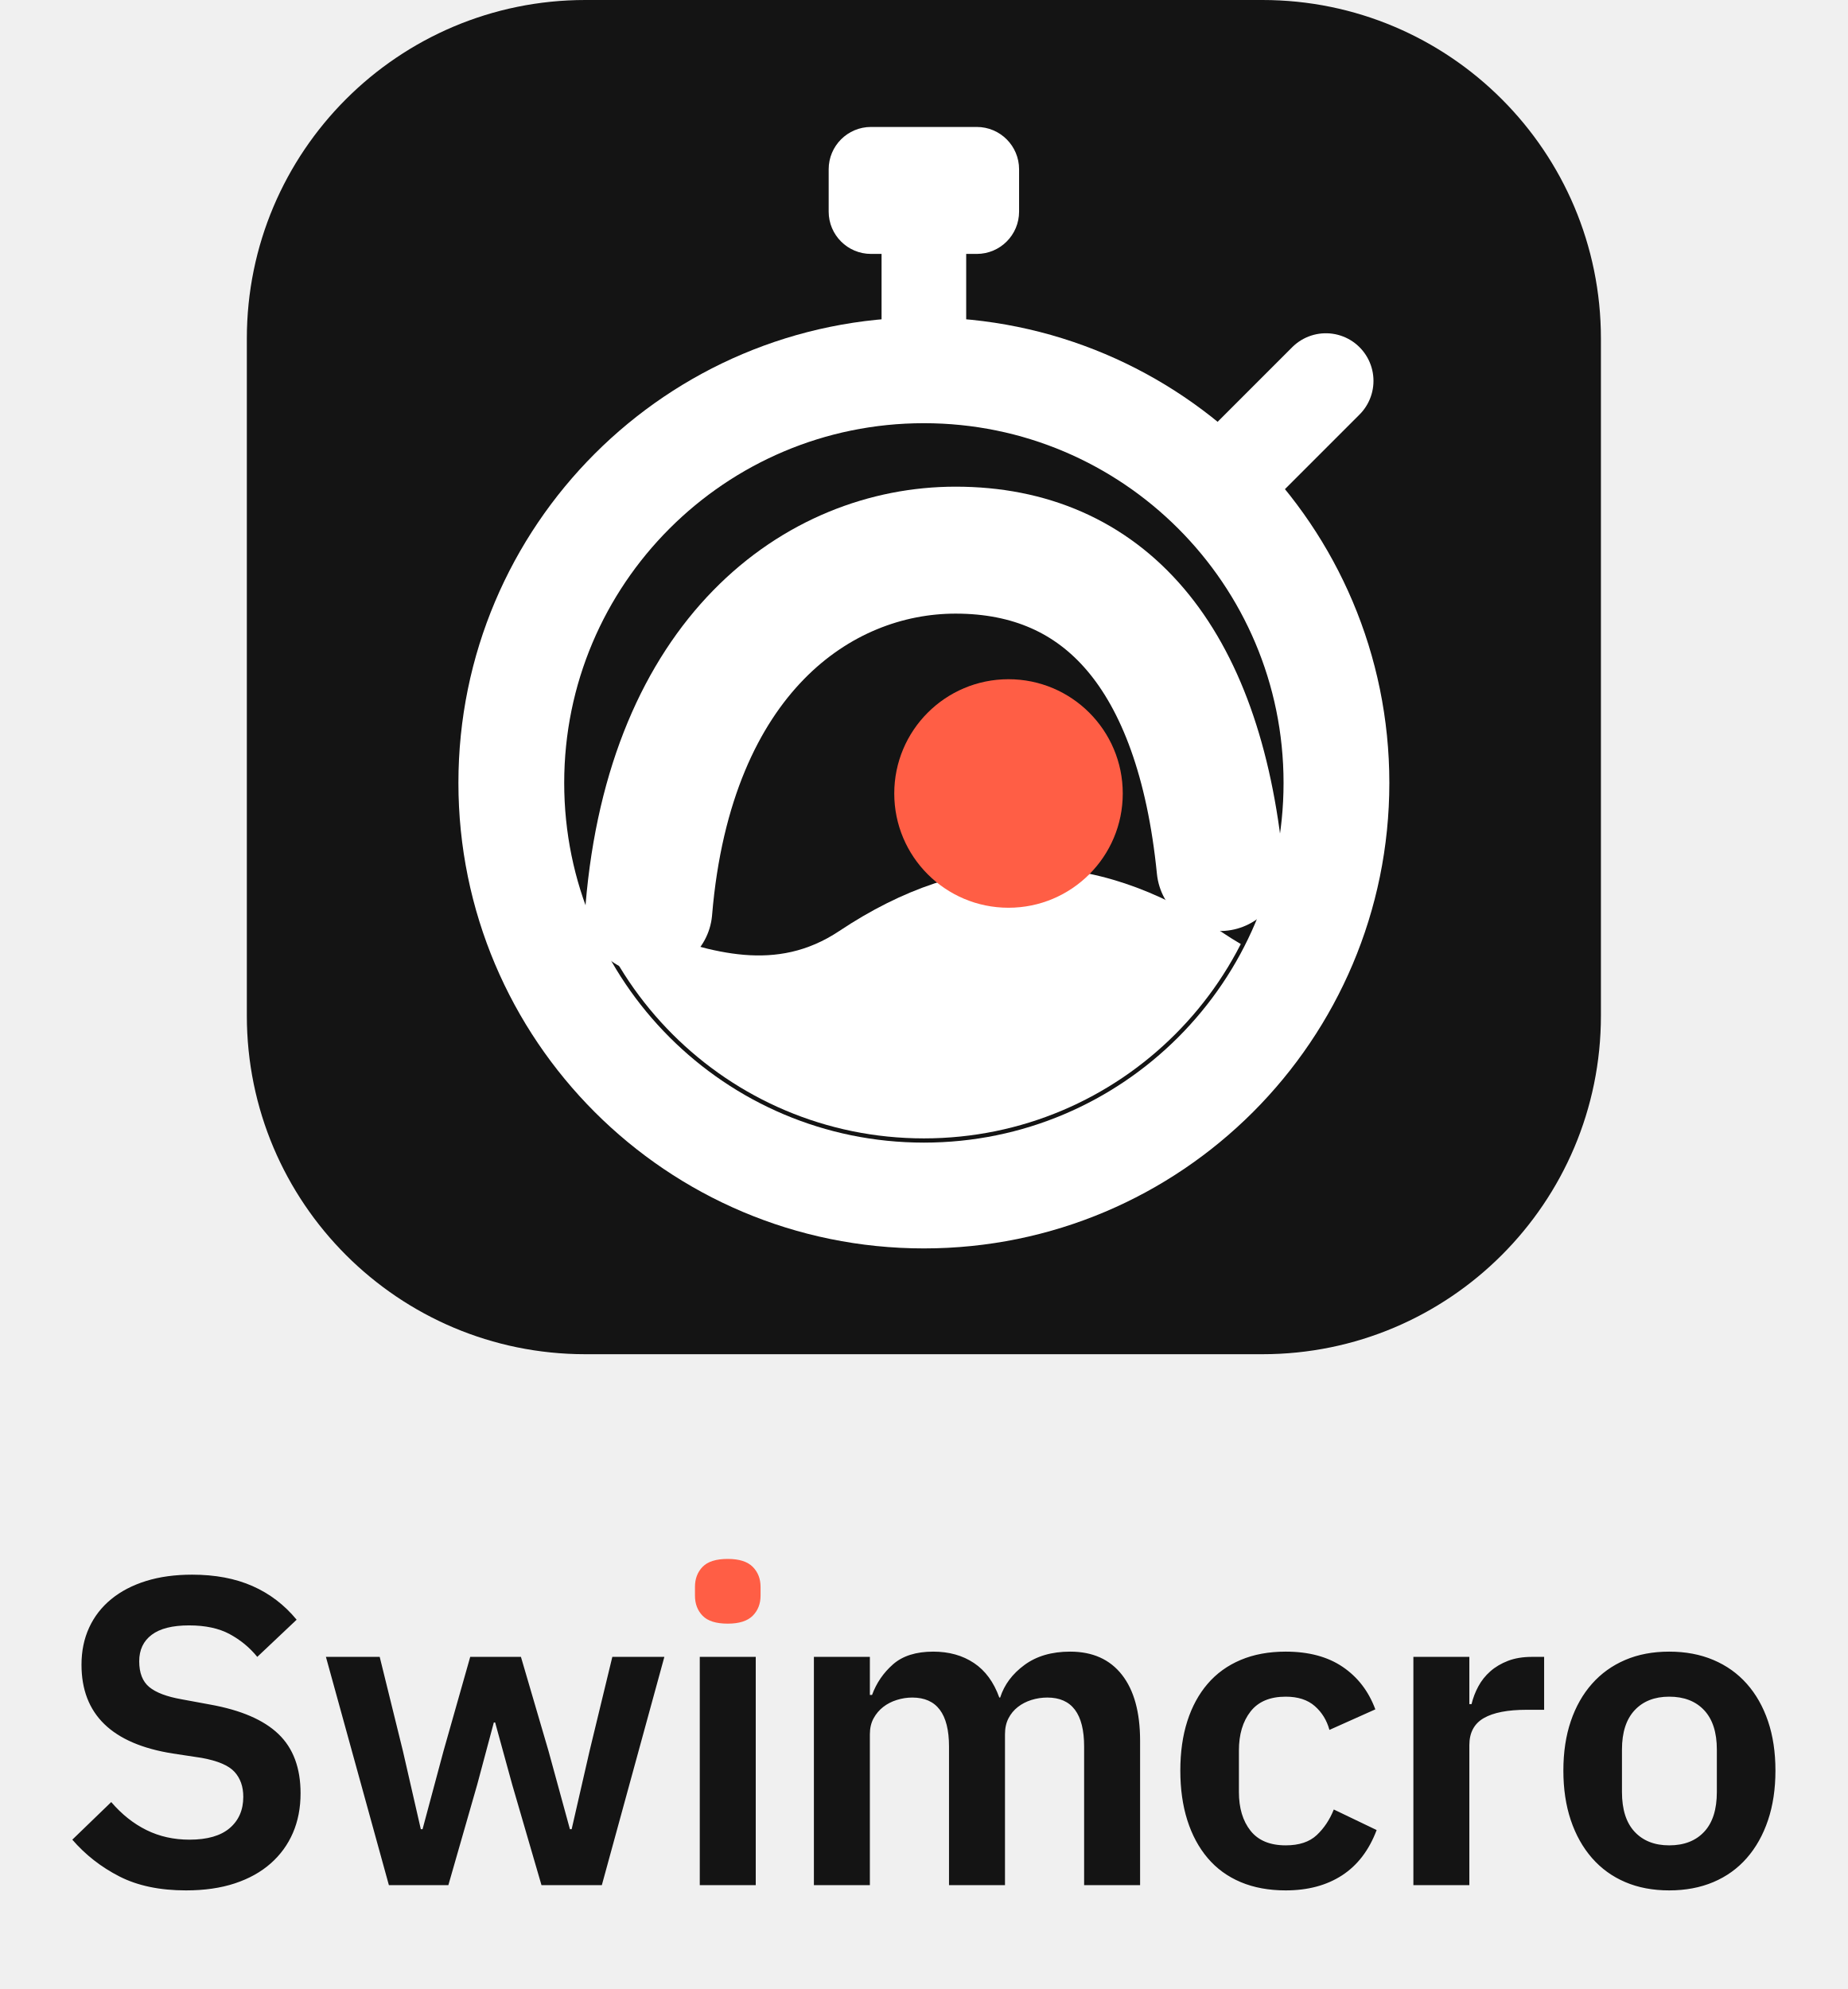
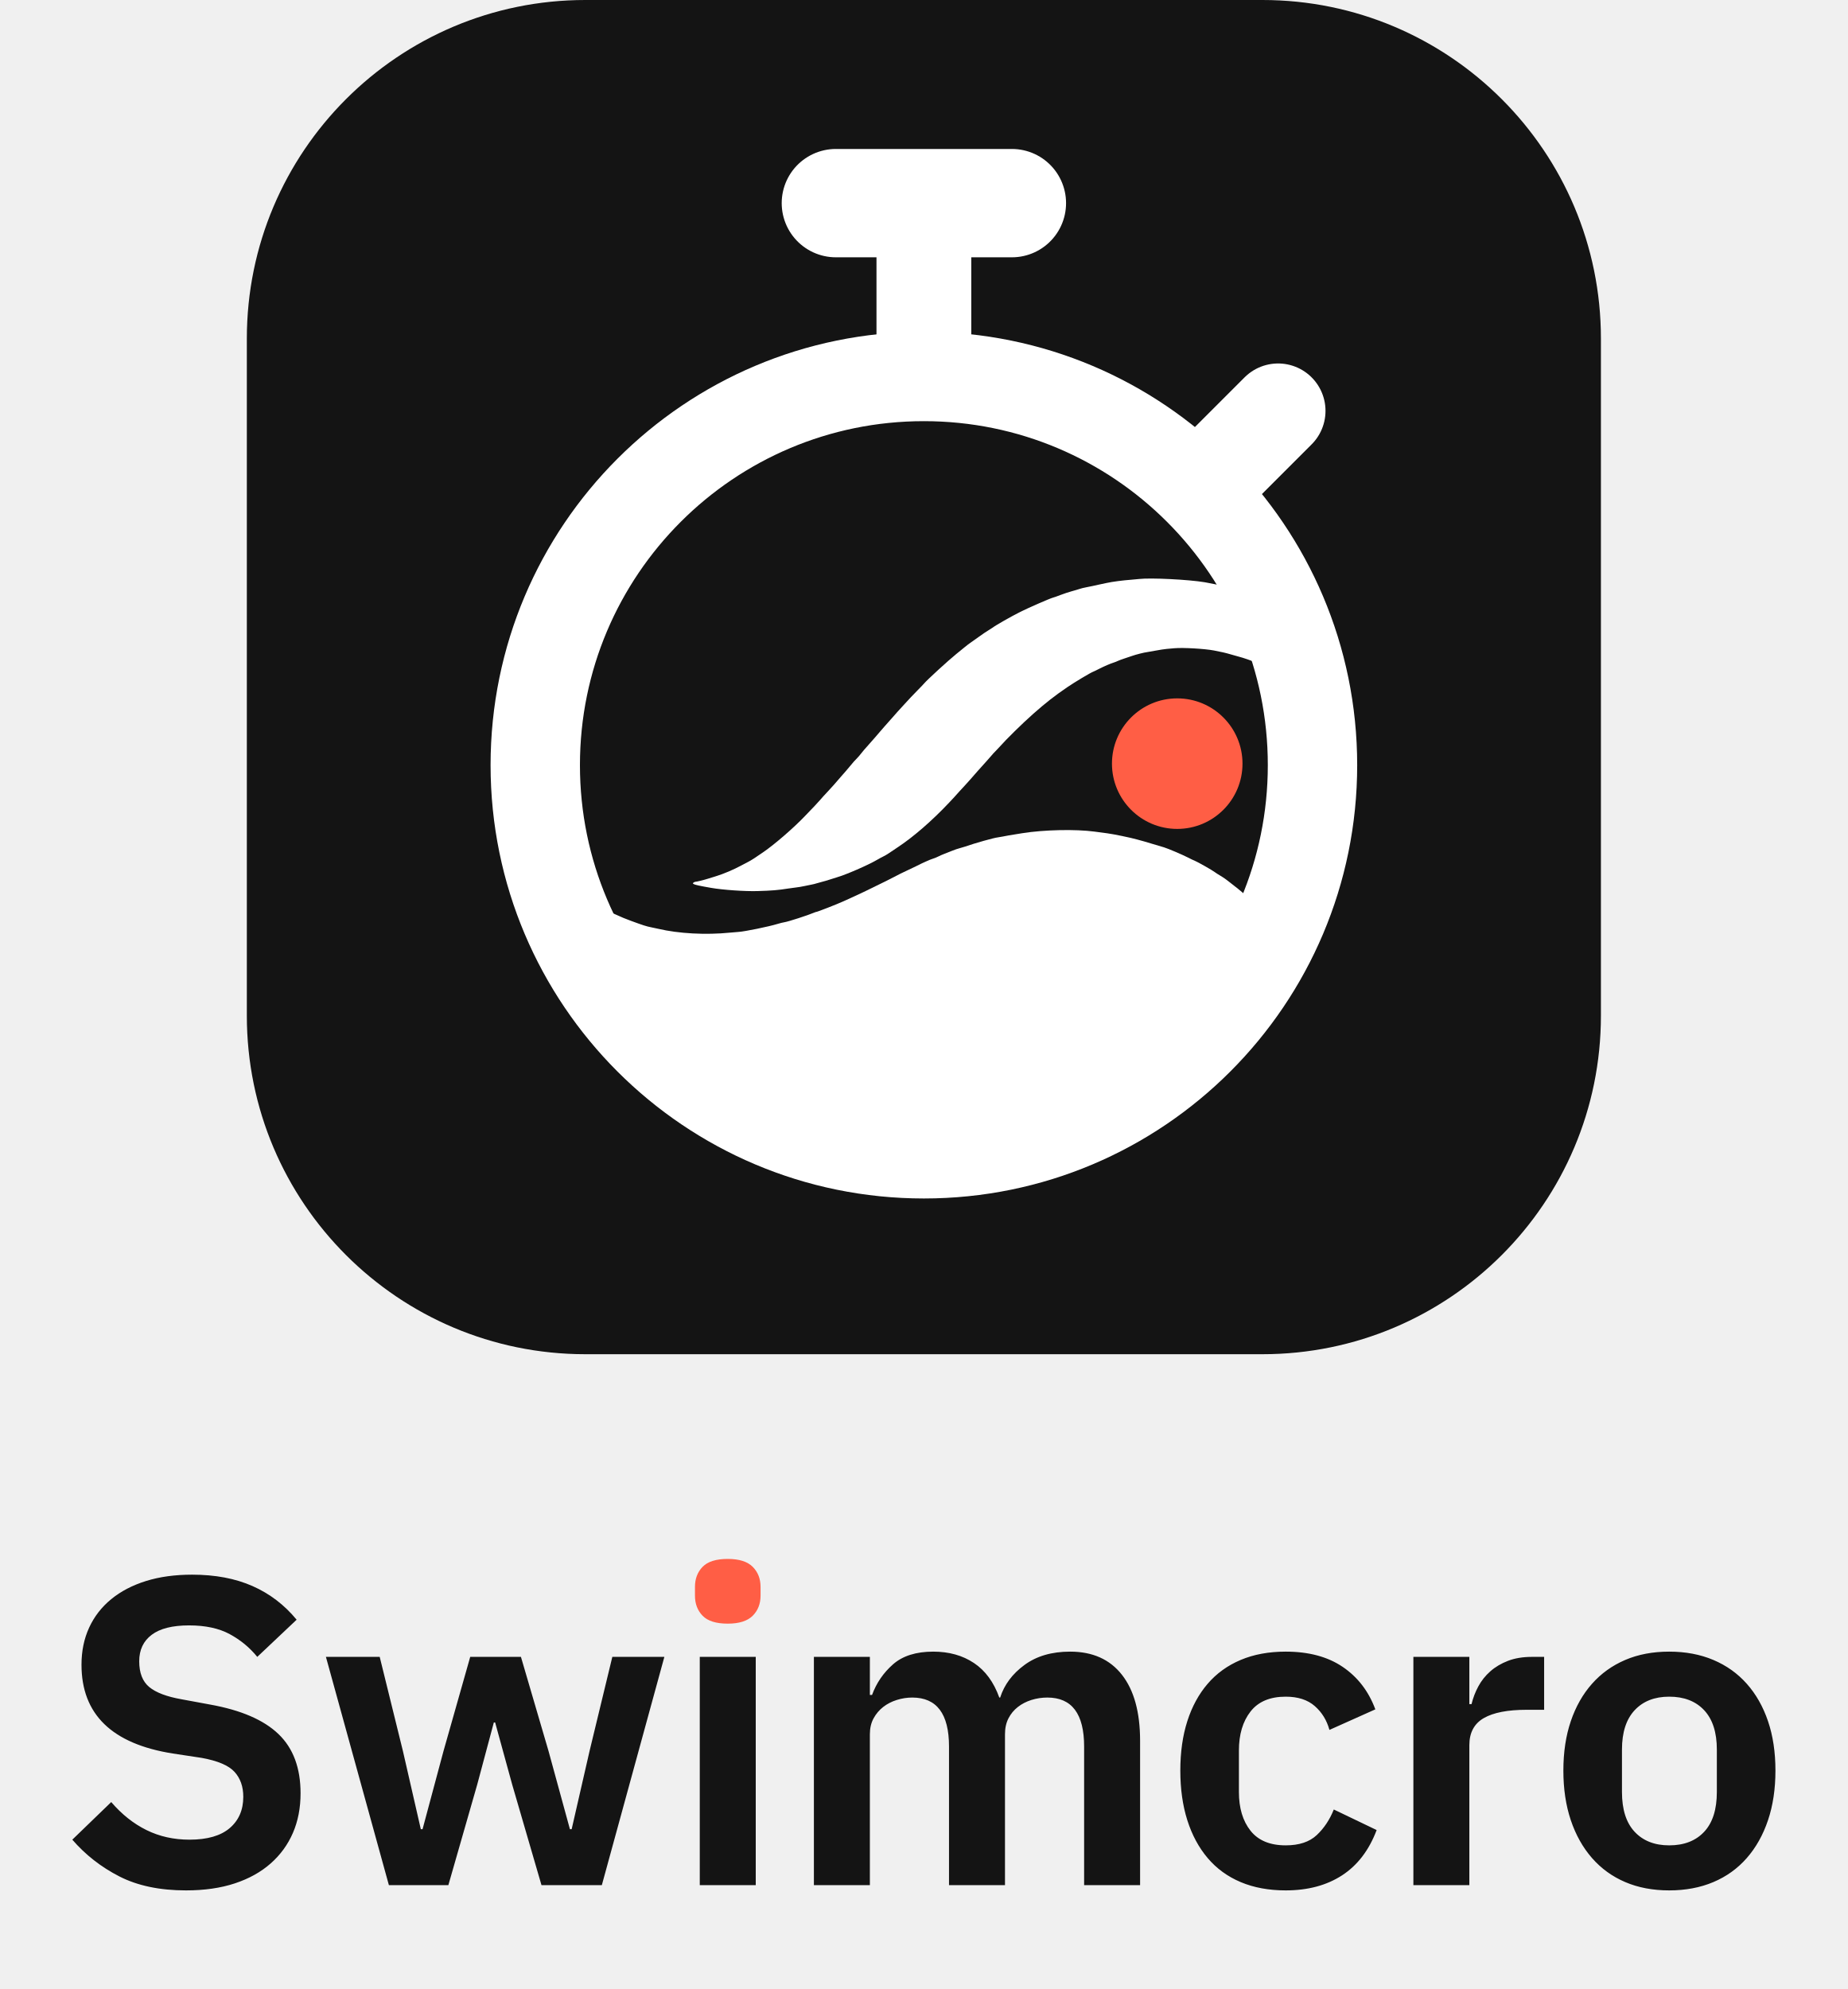
<svg xmlns="http://www.w3.org/2000/svg" viewBox="0 0 131 141" width="131" height="141" role="img" aria-label="Swimcro">
  <g transform="translate(17.5 0) scale(1.5)">
    <rect width="64" height="64" rx="16" fill="#141414" />
-     <defs>
+     <g transform="scale(0.64)">
+       <line x1="50" y1="25.5" x2="50" y2="17.5" stroke="#FFFFFF" stroke-width="7" stroke-linecap="round" />
+       <line x1="43.5" y1="15" x2="56.5" y2="15" stroke="#FFFFFF" stroke-width="8" stroke-linecap="round" />
+       <line x1="72.27" y1="34.23" x2="76.16" y2="30.34" stroke="#FFFFFF" stroke-width="7" stroke-linecap="round" />
+       <circle cx="50" cy="56.5" r="28.7" fill="none" stroke="#FFFFFF" stroke-width="6.6" />
      <clipPath id="cst">
-         <circle cx="32" cy="37" r="16.8" />
+         <circle cx="50" cy="56.5" r="25.9" />
      </clipPath>
-     </defs>
-     <rect x="27.5" y="6" width="9" height="6" rx="2" fill="#FFFFFF" />
-     <path d="M32 12 V16" stroke="#FFFFFF" stroke-width="4" stroke-linecap="round" />
-     <path d="M47.5 21.5 L51 18" stroke="#FFFFFF" stroke-width="4.5" stroke-linecap="round" />
-     <circle cx="32" cy="37" r="19.5" fill="none" stroke="#FFFFFF" stroke-width="5" />
-     <path clip-path="url(#cst)" d="M10 44 C16 40 22 48 28 44 S40 40 46 44 S58 48 62 44 V64 H10Z" fill="#FFFFFF" />
-     <path d="M19 43 C20 31 27 26 33.5 26 C40.5 26 45 31 46 41" fill="none" stroke="#FFFFFF" stroke-width="6" stroke-linecap="round" />
-     <circle cx="36" cy="37.5" r="5.4" fill="#FF5E45" />
+       <path d="M20.6 68.77 L21.04 68.77 L21.44 68.79 L21.83 68.88 L22.23 68.9 L22.62 68.99 L23.01 69.08 L23.4 69.23 L23.79 69.39 L24.18 69.48 L24.57 69.57 L24.96 69.79 L25.34 70.01 L25.73 70.16 L26.12 70.38 L26.51 70.54 L26.9 70.62 L27.29 70.78 L27.68 70.93 L28.07 71.02 L28.46 71.18 L28.85 71.26 L29.24 71.42 L29.63 71.44 L30.03 71.46 L30.42 71.62 L30.82 71.64 L31.21 71.73 L31.6 71.75 L32 71.77 L32.4 71.8 L32.79 71.82 L33.19 71.84 L33.59 71.86 L33.98 71.82 L34.38 71.77 L34.78 71.8 L35.18 71.75 L35.58 71.71 L35.98 71.73 L36.38 71.69 L36.78 71.64 L37.18 71.54 L37.58 71.43 L37.98 71.38 L38.38 71.34 L38.78 71.29 L39.19 71.18 L39.59 71.08 L39.99 70.97 L40.4 70.86 L40.8 70.68 L41.21 70.57 L41.61 70.46 L42.02 70.35 L42.42 70.18 L42.83 70.07 L43.23 69.96 L43.64 69.71 L44.04 69.6 L44.46 69.36 L44.86 69.19 L45.27 69.08 L45.68 68.84 L46.08 68.66 L46.49 68.48 L46.9 68.31 L47.31 68.07 L47.72 67.89 L48.13 67.72 L48.54 67.47 L48.94 67.3 L49.35 67.12 L49.76 66.88 L50.17 66.77 L50.57 66.59 L50.98 66.35 L51.39 66.18 L51.8 66 L52.2 65.89 L52.61 65.72 L53.01 65.61 L53.42 65.43 L53.83 65.26 L54.23 65.15 L54.64 64.97 L55.04 64.86 L55.44 64.82 L55.85 64.64 L56.25 64.53 L56.65 64.49 L57.06 64.38 L57.46 64.27 L57.86 64.16 L58.27 64.05 L58.67 64 L59.07 63.9 L59.47 63.85 L59.87 63.87 L60.27 63.83 L60.67 63.79 L61.07 63.68 L61.47 63.63 L61.87 63.66 L62.26 63.68 L62.66 63.7 L63.06 63.66 L63.45 63.68 L63.85 63.7 L64.25 63.72 L64.64 63.81 L65.03 63.83 L65.43 63.92 L65.82 63.94 L66.22 64.03 L66.61 64.12 L67 64.14 L67.4 64.23 L67.79 64.32 L68.18 64.48 L68.57 64.56 L68.96 64.72 L69.35 64.81 L69.74 65.03 L70.12 65.18 L70.52 65.27 L70.9 65.49 L71.29 65.64 L71.68 65.86 L72.06 66.09 L72.45 66.31 L72.83 66.59 L73.21 66.81 L73.6 67.03 L73.98 67.32 L74.36 67.61 L74.74 67.96 L75.11 68.31 L75.49 68.66 L75.87 69.08 L76.24 69.57 L77.74 71.57 L79.4 75.57 L79.4 100 L20.6 100 Z" fill="#FFFFFF" clip-path="url(#cst)" />
+       <g transform="matrix(0.13204 0.00745 -0.00745 0.13204 20.001 26.191)">
+         <path d="M123.25 361.49 C130.37 360.99 134.94 360.45 144.5 358.97 C149.13 358.25 151.13 357.87 156 356.75 C157.17 356.48 158.91 356.13 159.88 355.97 C161.58 355.69 164.59 354.94 169.12 353.67 C170.36 353.32 173.51 352.28 176.12 351.37 C178.74 350.45 181.38 349.56 182 349.39 C184.69 348.63 191.52 345.91 196.12 343.75 C197.36 343.17 198.98 342.49 199.71 342.23 C200.45 341.97 201.69 341.41 202.46 340.99 C203.24 340.57 205.28 339.6 207 338.83 C208.72 338.05 210.52 337.18 211 336.87 C211.48 336.57 212.75 335.92 213.81 335.43 C214.87 334.94 216.76 333.97 217.99 333.27 C219.23 332.57 220.36 332 220.51 332 C220.66 332 221.59 331.53 222.58 330.95 C223.57 330.37 225.5 329.32 226.88 328.62 C228.25 327.91 231.4 326.22 233.88 324.87 C236.35 323.51 238.82 322.18 239.38 321.91 C239.93 321.63 242.12 320.46 244.25 319.29 C254 313.94 278.29 301.95 281.02 301.13 C281.72 300.92 286.43 298.9 289.5 297.5 C292.53 296.12 293.36 295.79 295.75 295.01 C296.92 294.62 298.77 293.94 299.88 293.5 C300.98 293.05 302.27 292.54 302.75 292.37 C304.05 291.91 306.03 291.19 309.25 290.01 C310.83 289.43 313.14 288.7 314.38 288.38 C315.61 288.06 317.64 287.5 318.88 287.12 C320.11 286.75 321.91 286.25 322.88 286 C323.84 285.75 324.91 285.43 325.25 285.3 C325.59 285.17 326.44 284.99 327.12 284.89 C327.81 284.8 328.94 284.56 329.62 284.37 C332.46 283.57 342.17 281.9 346.25 281.51 C358.62 280.34 375.36 280.67 383.62 282.25 C384.31 282.38 386.45 282.78 388.38 283.13 C393.93 284.13 397.22 284.95 403.88 286.96 C405.66 287.5 407.93 288.18 408.92 288.47 C409.9 288.76 411.47 289.35 412.42 289.77 C413.36 290.19 415.14 290.94 416.37 291.42 C421.34 293.37 426.21 295.72 431.21 298.6 C432.91 299.58 434.95 300.73 435.74 301.16 C437.48 302.1 441.28 304.63 443.45 306.29 C446.26 308.44 446.6 307.74 444.61 303.88 C438.95 292.93 428.75 282.06 416 273.41 C414.42 272.34 412.51 271.01 411.75 270.47 C410.99 269.93 409.36 268.97 408.12 268.33 C406.89 267.7 405.43 266.88 404.88 266.5 C403.45 265.52 395.13 261.41 393.5 260.87 C392.74 260.62 390.89 259.86 389.38 259.18 C386.33 257.82 378.21 254.89 375.88 254.32 C371.17 253.17 366.15 251.98 364.62 251.65 C363.66 251.45 361.81 251.04 360.5 250.76 C356.8 249.94 347.46 248.56 343.74 248.27 C341.89 248.13 338.69 247.89 336.63 247.73 C325.94 246.9 308.41 248.27 296.4 250.89 C289.97 252.28 286.71 253.03 285.5 253.39 C284.88 253.57 283.7 253.84 282.88 253.99 C280.58 254.39 270.36 257.9 265 260.13 C264.24 260.44 262.85 260.94 261.9 261.24 C260.95 261.53 259.15 262.26 257.9 262.86 C256.65 263.45 254.69 264.36 253.54 264.87 C252.39 265.38 250.93 266.13 250.28 266.53 C249.63 266.93 248.26 267.58 247.24 267.96 C245.55 268.59 241.63 270.63 238 272.76 C237.24 273.2 234.94 274.46 232.88 275.56 C230.81 276.66 228.56 277.93 227.88 278.38 C227.19 278.83 224.86 280.19 222.7 281.41 C217.13 284.56 212.02 287.43 211 287.99 C210.52 288.25 209.11 289.02 207.88 289.7 C206.64 290.38 204.22 291.67 202.5 292.56 C200.78 293.45 199.04 294.36 198.62 294.58 C195.61 296.18 184.52 301.25 184.02 301.25 C183.86 301.25 183.3 301.47 182.78 301.74 C179.74 303.28 168.65 307.58 166.62 307.99 C165.8 308.16 164.1 308.68 162.84 309.15 C158.05 310.93 144.5 314.51 141.22 314.86 C140.34 314.96 138.28 315.25 136.62 315.51 C123.18 317.64 107.99 317.68 96.38 315.63 C95.28 315.44 93.42 315.15 92.25 314.99 C89.76 314.65 87.64 314.1 80.75 311.99 C77.58 311.02 75.7 310.36 72.29 309.02 C70.88 308.46 69.55 308 69.35 308 C68.89 308 67.03 307.22 61.5 304.7 C53.59 301.1 51.28 300.53 45.8 300.84 C41.96 301.05 41.14 301.26 37.83 302.89 C32.41 305.57 29.06 309.34 27.1 314.99 C25.56 319.45 25.63 323.2 27.36 328.23 C28.44 331.39 29.13 332.71 31.02 335.26 C35.41 341.18 41.95 346.01 51.62 350.46 C56.85 352.87 57.8 353.28 59.25 353.77 C60.01 354.02 61.3 354.47 62.12 354.76 C69.46 357.39 86.54 360.69 96.88 361.47 C100.88 361.77 119.02 361.79 123.25 361.49 Z" fill="#FFFFFF" />
+         <path d="M150.62 291.48 C158.64 290.79 161.94 290.33 167.5 289.12 C168.94 288.8 170.97 288.41 172 288.25 C173.03 288.09 175.11 287.62 176.62 287.2 C178.14 286.79 179.99 286.3 180.75 286.11 C181.51 285.92 182.52 285.61 183 285.41 C183.48 285.21 184.89 284.74 186.12 284.35 C187.36 283.97 189.33 283.27 190.5 282.8 C191.67 282.33 193.36 281.69 194.25 281.38 C199.35 279.6 211.25 273.62 216.1 270.41 C217.21 269.67 218.8 268.69 219.62 268.24 C220.45 267.78 221.74 266.93 222.5 266.34 C223.26 265.74 225.33 264.18 227.11 262.86 C235.66 256.53 245.67 246.82 254.63 236.16 C257.04 233.3 257.75 232.43 260.05 229.52 C260.64 228.78 261.8 227.37 262.63 226.4 C263.46 225.42 264.78 223.78 265.57 222.75 C267.59 220.11 271.24 215.5 274.39 211.62 C275.28 210.53 276.37 209.12 276.82 208.51 C277.26 207.89 278.14 206.82 278.77 206.13 C279.39 205.44 280.35 204.31 280.89 203.62 C284.57 198.95 292.81 189.88 298.74 184 C305.14 177.64 310.21 173.19 316.92 168.06 C321.03 164.91 329.39 159.25 330.88 158.61 C331.29 158.43 332.69 157.66 334 156.88 C336.53 155.39 340.48 153.41 342.11 152.84 C342.66 152.64 343.6 152.21 344.22 151.86 C344.83 151.52 346.52 150.78 347.98 150.22 C349.43 149.66 351.24 148.93 352 148.61 C354.1 147.72 358.7 146.28 360.38 145.99 C361.2 145.84 363.39 145.33 365.25 144.85 C367.11 144.37 369.75 143.82 371.12 143.61 C372.5 143.41 374.45 143.13 375.45 142.98 C380.27 142.29 392.11 142.3 397.5 143 C401.59 143.53 404.25 143.99 406.88 144.62 C408.39 144.98 410.52 145.45 411.62 145.67 C414.09 146.15 418.79 147.48 421.12 148.37 C422.09 148.73 423.55 149.26 424.38 149.54 C425.2 149.82 427.42 150.71 429.3 151.52 C431.19 152.34 432.85 153 433 153 C433.15 153 433.69 153.22 434.2 153.49 C434.71 153.76 436.31 154.5 437.75 155.14 C439.19 155.78 441.33 156.73 442.5 157.25 C445.21 158.45 448.11 159.04 451.47 159.07 C456.29 159.12 458.37 158.33 461.25 155.36 C467.8 148.6 465.95 138.88 456.47 130.21 C452.44 126.53 443.9 121.09 438.25 118.6 C436.94 118.03 434.86 117.05 433.62 116.43 C432.39 115.81 431.09 115.23 430.75 115.13 C430.08 114.95 428.94 114.53 425.38 113.15 C424.14 112.67 422 111.98 420.62 111.61 C417.79 110.84 414.94 110.03 412.38 109.25 C408.59 108.11 396.73 105.96 390.25 105.25 C381.06 104.24 359.96 104.38 353.5 105.5 C352.74 105.64 350.89 105.91 349.38 106.12 C344.05 106.84 338.95 107.81 335.5 108.75 C334.61 108.99 332.75 109.5 331.38 109.87 C330 110.24 328.37 110.7 327.75 110.89 C327.13 111.08 325.61 111.48 324.38 111.77 C323.14 112.06 321.45 112.58 320.62 112.92 C319.8 113.26 317.83 113.97 316.25 114.49 C314.67 115.02 312.02 116.06 310.38 116.81 C308.73 117.57 306.77 118.38 306.04 118.62 C304.37 119.17 292.73 125.04 288.38 127.54 C283.42 130.38 274.84 135.93 273.38 137.24 C273.1 137.49 272.03 138.26 271 138.95 C269.97 139.64 267.76 141.32 266.1 142.69 C264.43 144.06 262.46 145.63 261.72 146.18 C260.97 146.73 259.47 148.02 258.37 149.04 C257.27 150.06 255.31 151.86 254 153.03 C249.77 156.85 238.51 168.39 236.98 170.47 C236.62 170.97 235.11 172.72 233.64 174.38 C232.16 176.03 230.51 177.94 229.98 178.62 C229.44 179.31 227.82 181.28 226.37 183 C224.93 184.72 223.38 186.62 222.93 187.22 C222.49 187.83 221.17 189.51 220 190.95 C218.83 192.39 217.22 194.43 216.42 195.47 C215.62 196.52 214.49 197.97 213.92 198.7 C213.34 199.43 212.03 201.14 211 202.51 C209.97 203.87 208.26 206.05 207.2 207.34 C206.14 208.63 204.75 210.46 204.11 211.41 C203.47 212.35 202.59 213.52 202.15 214 C200.89 215.39 199.44 217.22 198.01 219.23 C197.28 220.26 195.21 222.96 193.4 225.23 C191.59 227.51 189.93 229.66 189.71 230 C189.49 230.34 188.08 232.07 186.59 233.83 C185.1 235.59 183.45 237.61 182.94 238.33 C182.42 239.04 181.01 240.77 179.81 242.18 C178.61 243.58 176.2 246.39 174.46 248.43 C168.57 255.3 158.92 264.66 152.72 269.5 C148.46 272.83 146.08 274.56 144.62 275.4 C143.8 275.88 142.14 276.87 140.94 277.61 C136.44 280.38 131.17 282.96 126.62 284.64 C125.39 285.09 123.59 285.76 122.62 286.13 C120.45 286.96 116.26 288.24 115.72 288.25 C115.49 288.25 115.05 288.46 114.73 288.71 C114.16 289.18 114.16 289.18 114.77 289.57 C115.37 289.95 118.13 290.4 124.5 291.14 C131.18 291.93 143.6 292.09 150.62 291.48 Z" fill="#FFFFFF" />
+       </g>
+       <circle cx="68.71" cy="56.39" r="4.82" fill="#FF5E45" />
+     </g>
  </g>
  <path d="M13.187 134.01Q10.397 134.01 8.46 133.018Q6.522 132.026 5.127 130.414L7.886 127.748Q9.002 129.05 10.382 129.732Q11.761 130.414 13.435 130.414Q15.326 130.414 16.287 129.593Q17.248 128.771 17.248 127.376Q17.248 126.291 16.628 125.609Q16.008 124.927 14.303 124.617L12.257 124.307Q5.778 123.284 5.778 118.014Q5.778 116.557 6.321 115.379Q6.863 114.201 7.886 113.364Q8.909 112.527 10.351 112.078Q11.792 111.628 13.621 111.628Q16.07 111.628 17.899 112.434Q19.728 113.24 21.03 114.821L18.24 117.456Q17.434 116.464 16.287 115.844Q15.14 115.224 13.404 115.224Q11.637 115.224 10.754 115.891Q9.87 116.557 9.87 117.766Q9.87 119.006 10.583 119.595Q11.296 120.184 12.877 120.463L14.892 120.835Q18.178 121.424 19.744 122.928Q21.309 124.431 21.309 127.128Q21.309 128.678 20.767 129.933Q20.224 131.189 19.186 132.103Q18.147 133.018 16.644 133.514Q15.14 134.01 13.187 134.01ZM23.107 117.456H26.92L28.563 124.121L29.834 129.67H29.958L31.446 124.121L33.337 117.456H36.933L38.886 124.121L40.405 129.67H40.529L41.8 124.121L43.412 117.456H47.101L42.668 133.638H38.39L36.313 126.508L35.104 122.106H35.011L33.833 126.508L31.787 133.638H27.571ZM49.612 117.456H53.58V133.638H49.612ZM57.703 133.638V117.456H61.671V120.153H61.826Q62.291 118.882 63.314 117.983Q64.337 117.084 66.166 117.084Q67.84 117.084 69.049 117.89Q70.258 118.696 70.847 120.339H70.909Q71.343 118.975 72.63 118.03Q73.916 117.084 75.869 117.084Q78.256 117.084 79.543 118.727Q80.829 120.37 80.829 123.408V133.638H76.861V123.811Q76.861 120.339 74.257 120.339Q73.668 120.339 73.126 120.51Q72.583 120.68 72.165 121.006Q71.746 121.331 71.498 121.811Q71.25 122.292 71.25 122.943V133.638H67.282V123.811Q67.282 120.339 64.678 120.339Q64.12 120.339 63.578 120.51Q63.035 120.68 62.617 121.006Q62.198 121.331 61.935 121.811Q61.671 122.292 61.671 122.943V133.638ZM91.153 134.01Q89.355 134.01 87.959 133.421Q86.564 132.832 85.619 131.716Q84.673 130.6 84.177 129.035Q83.681 127.469 83.681 125.516Q83.681 123.563 84.177 122.013Q84.673 120.463 85.619 119.363Q86.564 118.262 87.959 117.673Q89.355 117.084 91.153 117.084Q93.602 117.084 95.198 118.169Q96.794 119.254 97.507 121.176L94.252 122.633Q93.974 121.61 93.214 120.944Q92.454 120.277 91.153 120.277Q89.478 120.277 88.657 121.331Q87.835 122.385 87.835 124.09V127.035Q87.835 128.74 88.657 129.779Q89.478 130.817 91.153 130.817Q92.578 130.817 93.353 130.089Q94.129 129.36 94.562 128.275L97.6 129.732Q96.794 131.871 95.151 132.941Q93.508 134.01 91.153 134.01ZM100.204 133.638V117.456H104.172V120.804H104.328Q104.483 120.153 104.808 119.549Q105.133 118.944 105.66 118.479Q106.188 118.014 106.916 117.735Q107.644 117.456 108.606 117.456H109.474V121.207H108.233Q106.219 121.207 105.196 121.796Q104.172 122.385 104.172 123.718V133.638ZM118.34 134.01Q116.603 134.01 115.224 133.421Q113.844 132.832 112.868 131.716Q111.892 130.6 111.365 129.035Q110.838 127.469 110.838 125.516Q110.838 123.563 111.365 122.013Q111.892 120.463 112.868 119.363Q113.844 118.262 115.224 117.673Q116.603 117.084 118.34 117.084Q120.076 117.084 121.471 117.673Q122.865 118.262 123.842 119.363Q124.819 120.463 125.346 122.013Q125.873 123.563 125.873 125.516Q125.873 127.469 125.346 129.035Q124.819 130.6 123.842 131.716Q122.865 132.832 121.471 133.421Q120.076 134.01 118.34 134.01ZM118.34 130.817Q119.921 130.817 120.82 129.856Q121.719 128.895 121.719 127.035V124.028Q121.719 122.199 120.82 121.238Q119.921 120.277 118.34 120.277Q116.79 120.277 115.891 121.238Q114.992 122.199 114.992 124.028V127.035Q114.992 128.895 115.891 129.856Q116.79 130.817 118.34 130.817Z" fill="#141414" />
  <path d="M51.596 115.1Q50.356 115.1 49.814 114.542Q49.271 113.984 49.271 113.116V112.496Q49.271 111.628 49.814 111.07Q50.356 110.512 51.596 110.512Q52.805 110.512 53.363 111.07Q53.921 111.628 53.921 112.496V113.116Q53.921 113.984 53.363 114.542Q52.805 115.1 51.596 115.1Z" fill="#FF5E45" />
</svg>
